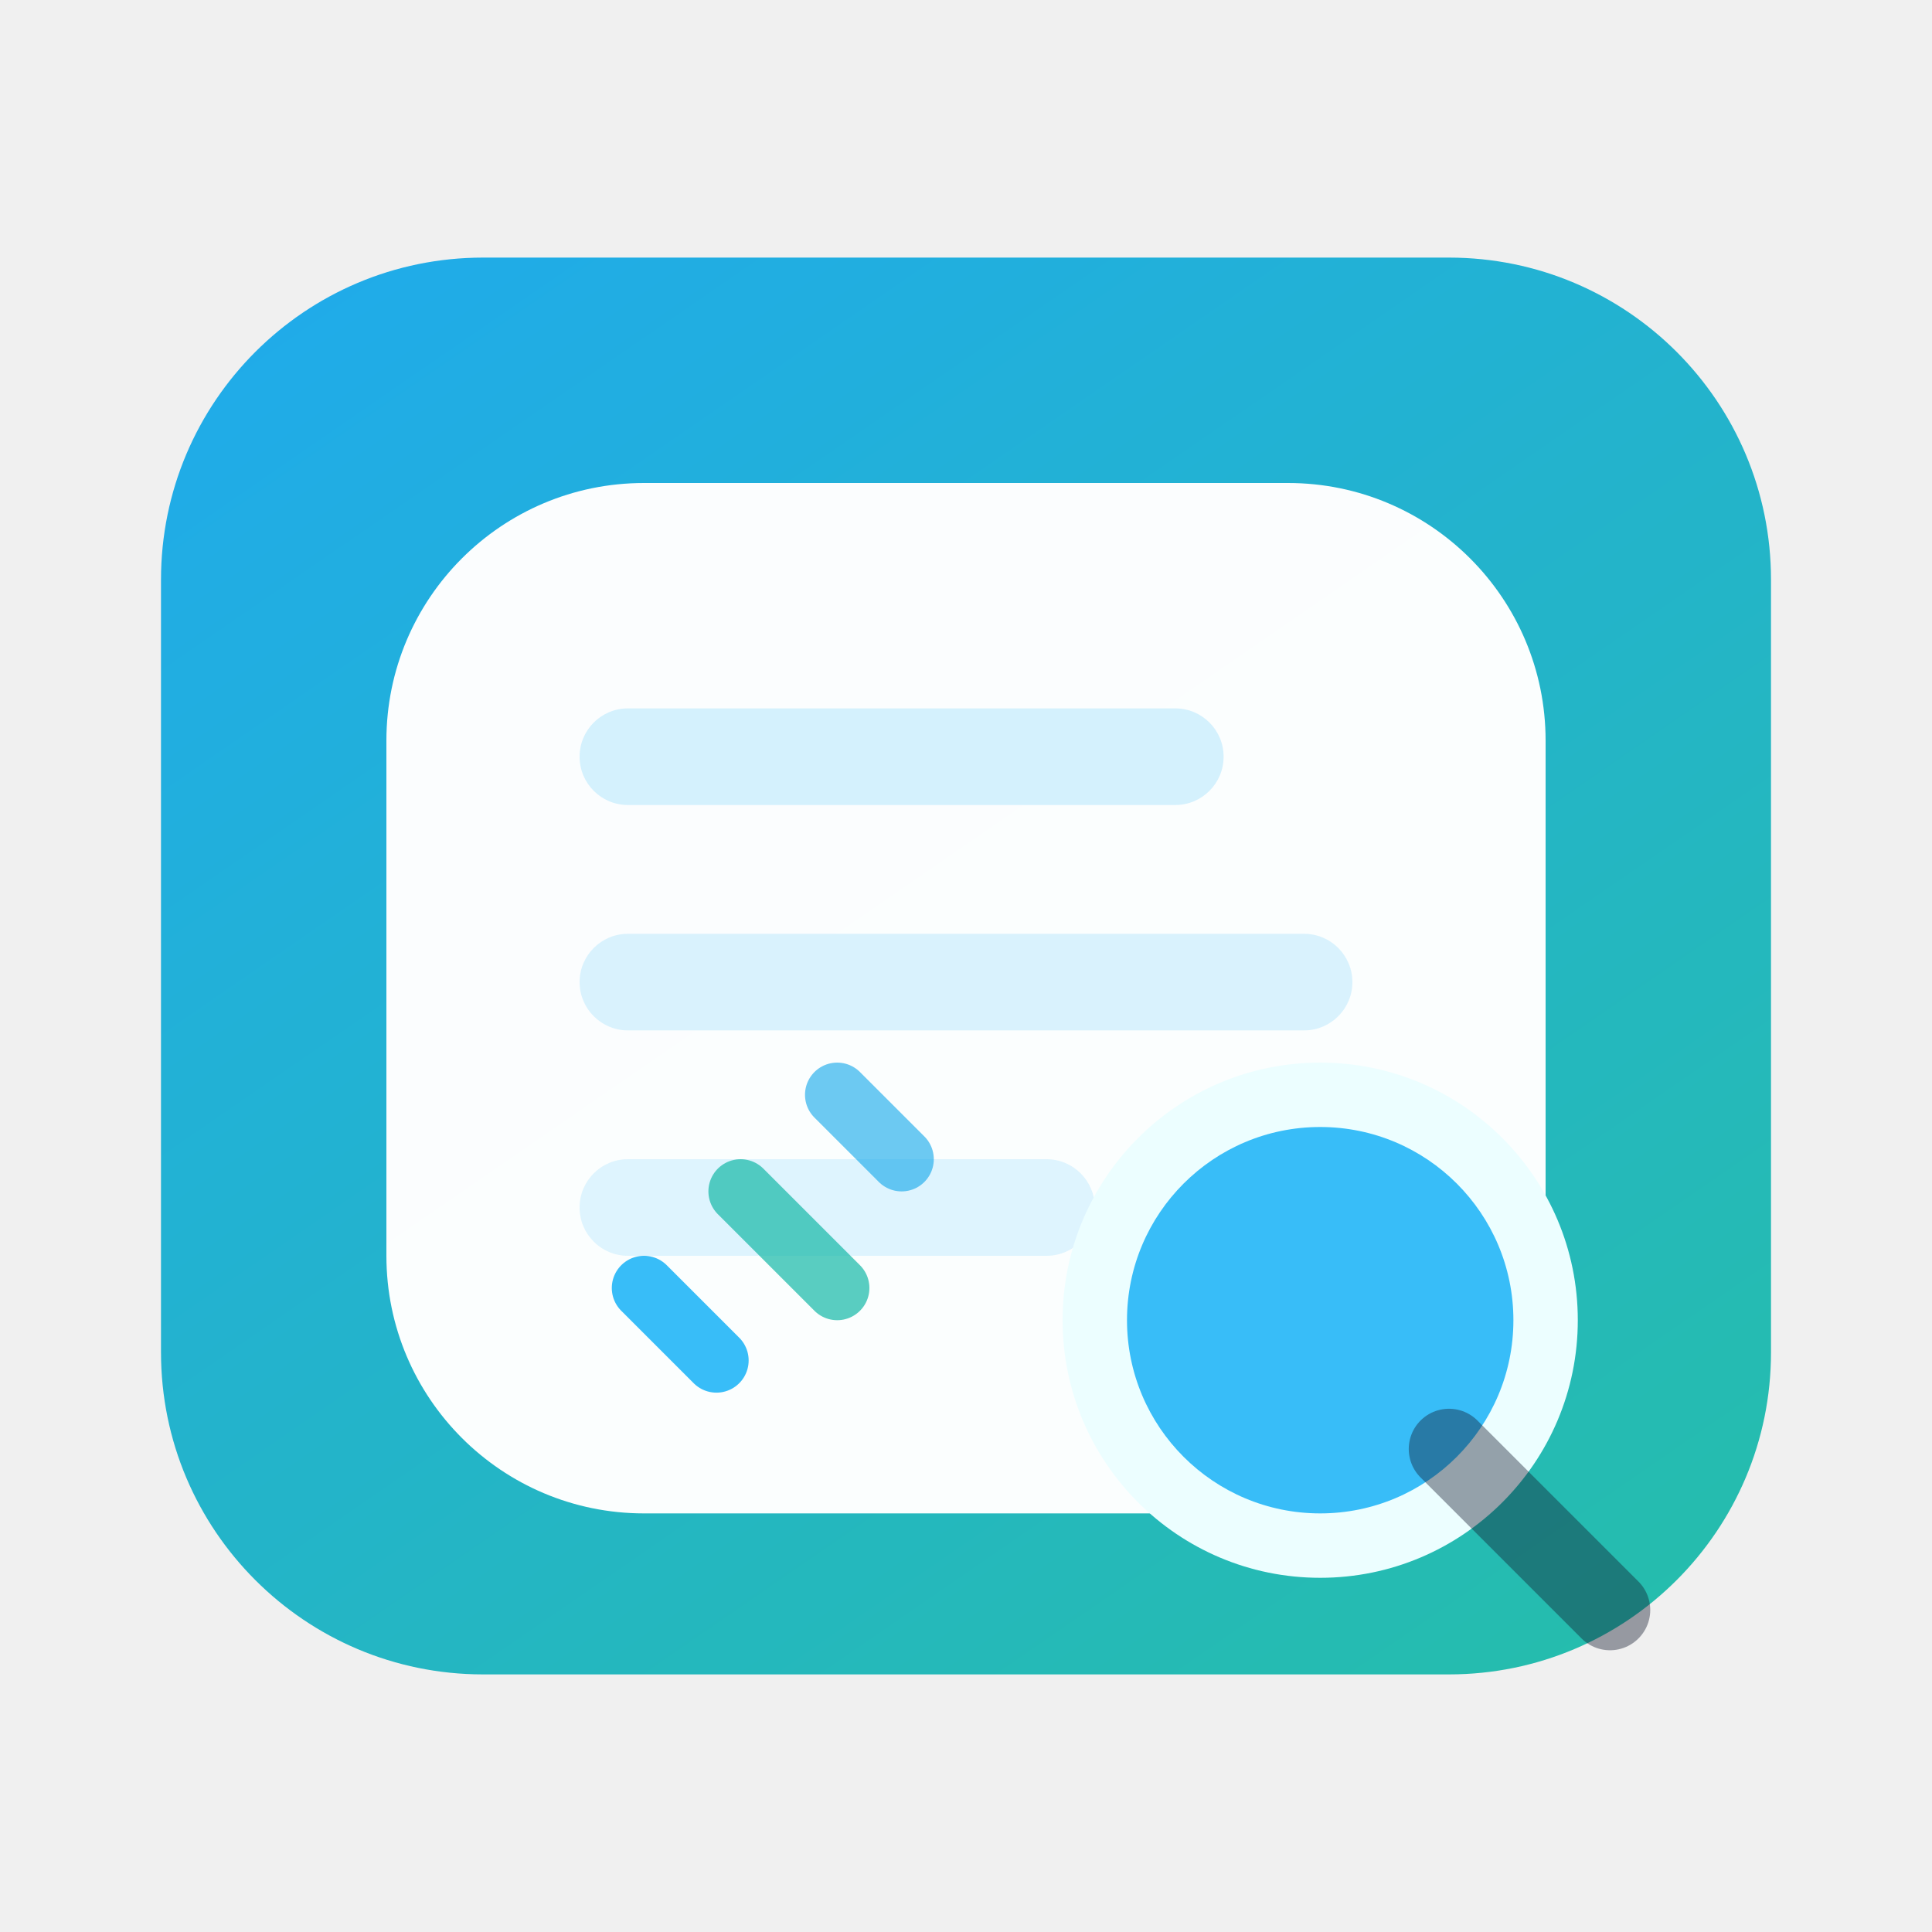
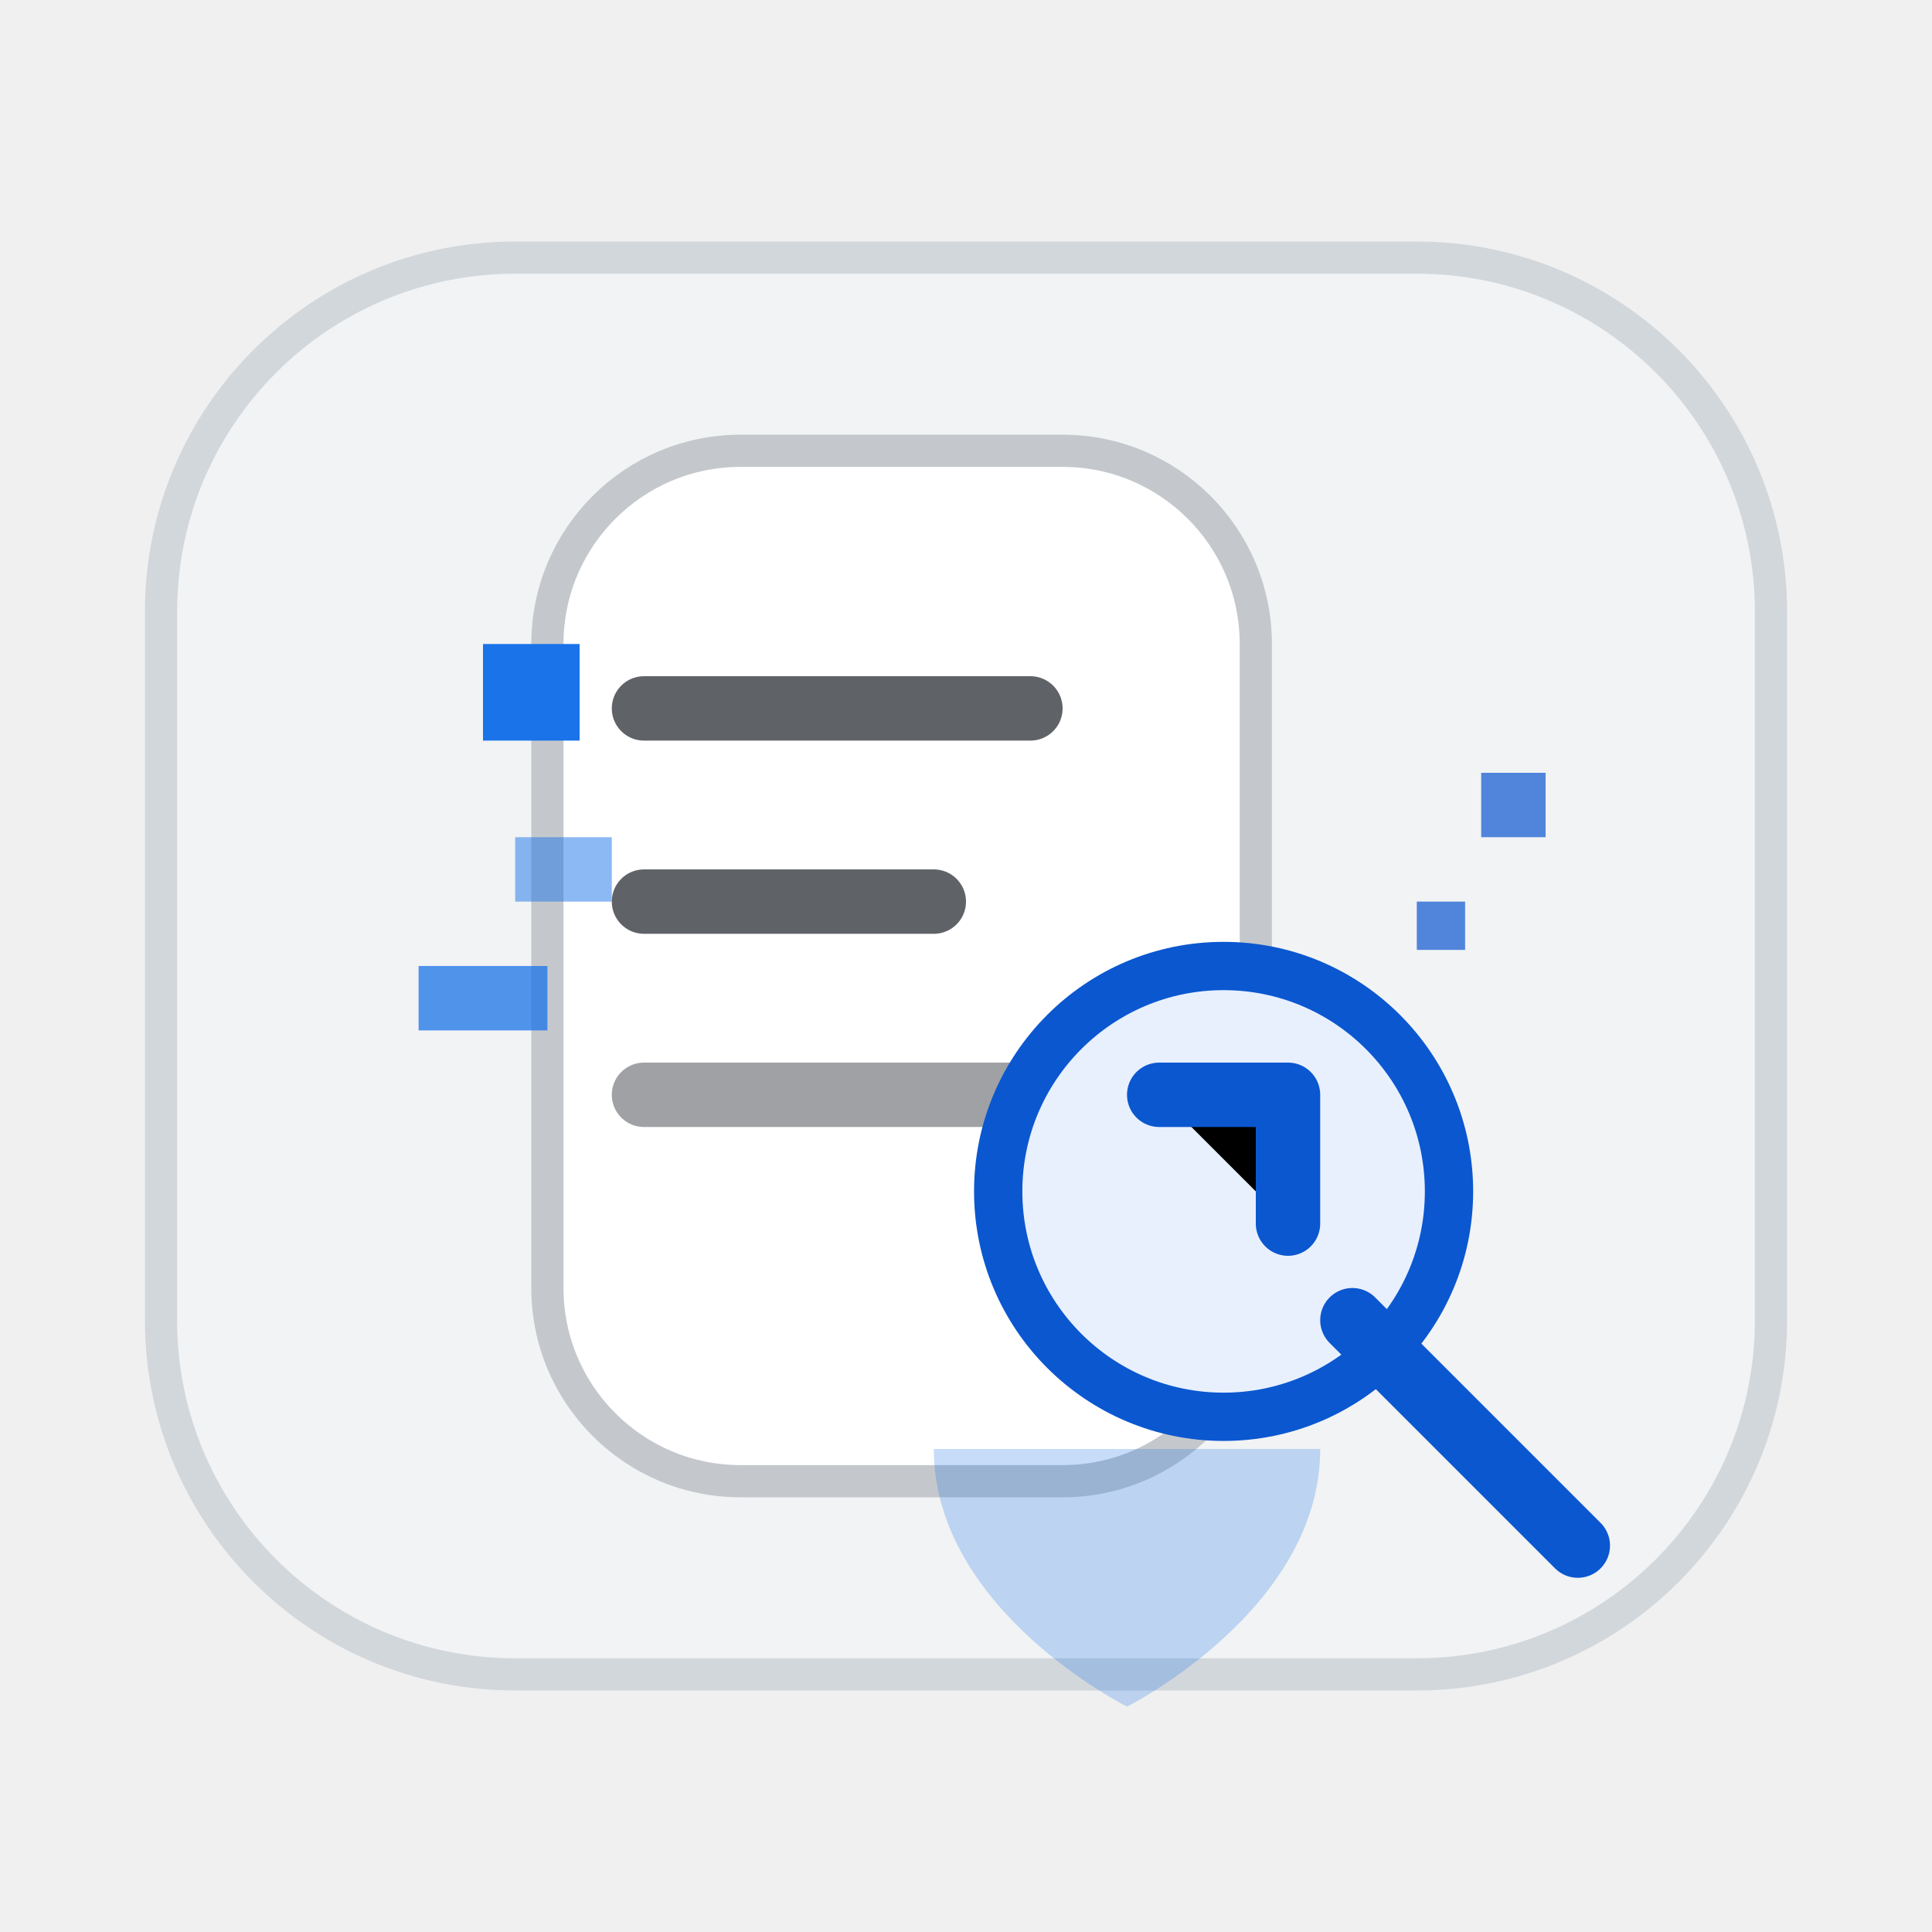
<svg xmlns="http://www.w3.org/2000/svg" viewBox="0 0 120 120" role="img" aria-hidden="true">
-   <defs>
-     <linearGradient id="ms-bg" x1="10%" y1="0%" x2="90%" y2="100%">
-       <stop offset="0%" stop-color="#0ea5e9" />
-       <stop offset="100%" stop-color="#14b8a6" />
-     </linearGradient>
-   </defs>
-   <rect x="10" y="16" width="100" height="88" rx="20" ry="20" fill="url(#ms-bg)" opacity="0.92" />
-   <rect x="24" y="30" width="72" height="64" rx="16" ry="16" fill="#ffffff" opacity="0.98" />
-   <g fill="#cfeffd" opacity="0.9">
-     <rect x="36" y="44" width="40" height="6" rx="3" />
-     <rect x="36" y="58" width="48" height="6" rx="3" opacity="0.85" />
-     <rect x="36" y="72" width="32" height="6" rx="3" opacity="0.75" />
+   <rect x="10" y="16" width="100" height="88" rx="22" fill="#f1f3f4" stroke="#d2d7dc" stroke-width="2" />
+   <rect x="34" y="28" width="44" height="64" rx="12" fill="#ffffff" stroke="#c4c8cc" stroke-width="2" />
+   <path d="M40 44h24" stroke="#5f6368" stroke-width="4" stroke-linecap="round" />
+   <path d="M40 56h18" stroke="#5f6368" stroke-width="4" stroke-linecap="round" />
+   <path d="M40 68h24" stroke="#5f6368" stroke-width="4" stroke-linecap="round" opacity="0.6" />
+   <circle cx="76" cy="74" r="14" fill="#e8f0fe" stroke="#0b57d0" stroke-width="3" />
+   <path d="M84 82 98 96" stroke="#0b57d0" stroke-width="4" stroke-linecap="round" />
+   <path d="M72 68h8v8" stroke="#0b57d0" stroke-width="4" stroke-linecap="round" stroke-linejoin="round" />
+   <path d="M58 90c0 10 12 16 12 16s12-6 12-16" fill="#1a73e8" opacity="0.25" />
+   <g fill="#1a73e8">
+     <path d="M30 40h6v6h-6z" />
+     <path d="M26 60h8v4h-8z" opacity="0.75" />
+     <path d="M32 52h6v4h-6z" opacity="0.5" />
  </g>
-   <circle cx="82" cy="82" r="16" fill="#ecfeff" />
-   <path d="M82 70a12 12 0 1 1-12 12 12 12 0 0 1 12-12z" fill="#38bdf8" />
-   <path d="M90 90l10 10" stroke="#0f172a" stroke-width="5" stroke-linecap="round" opacity="0.4" />
-   <path d="M40 80l4.5 4.5" stroke="#38bdf8" stroke-width="4" stroke-linecap="round" />
-   <path d="M46 74l6 6" stroke="#14b8a6" stroke-width="4" stroke-linecap="round" opacity="0.7" />
-   <path d="M52 68l4 4" stroke="#0ea5e9" stroke-width="4" stroke-linecap="round" opacity="0.6" />
+   <g fill="#0b57d0" opacity="0.7">
+     <path d="M92 48h4v4h-4z" />
+     <path d="M88 56h3v3h-3z" />
+   </g>
</svg>
